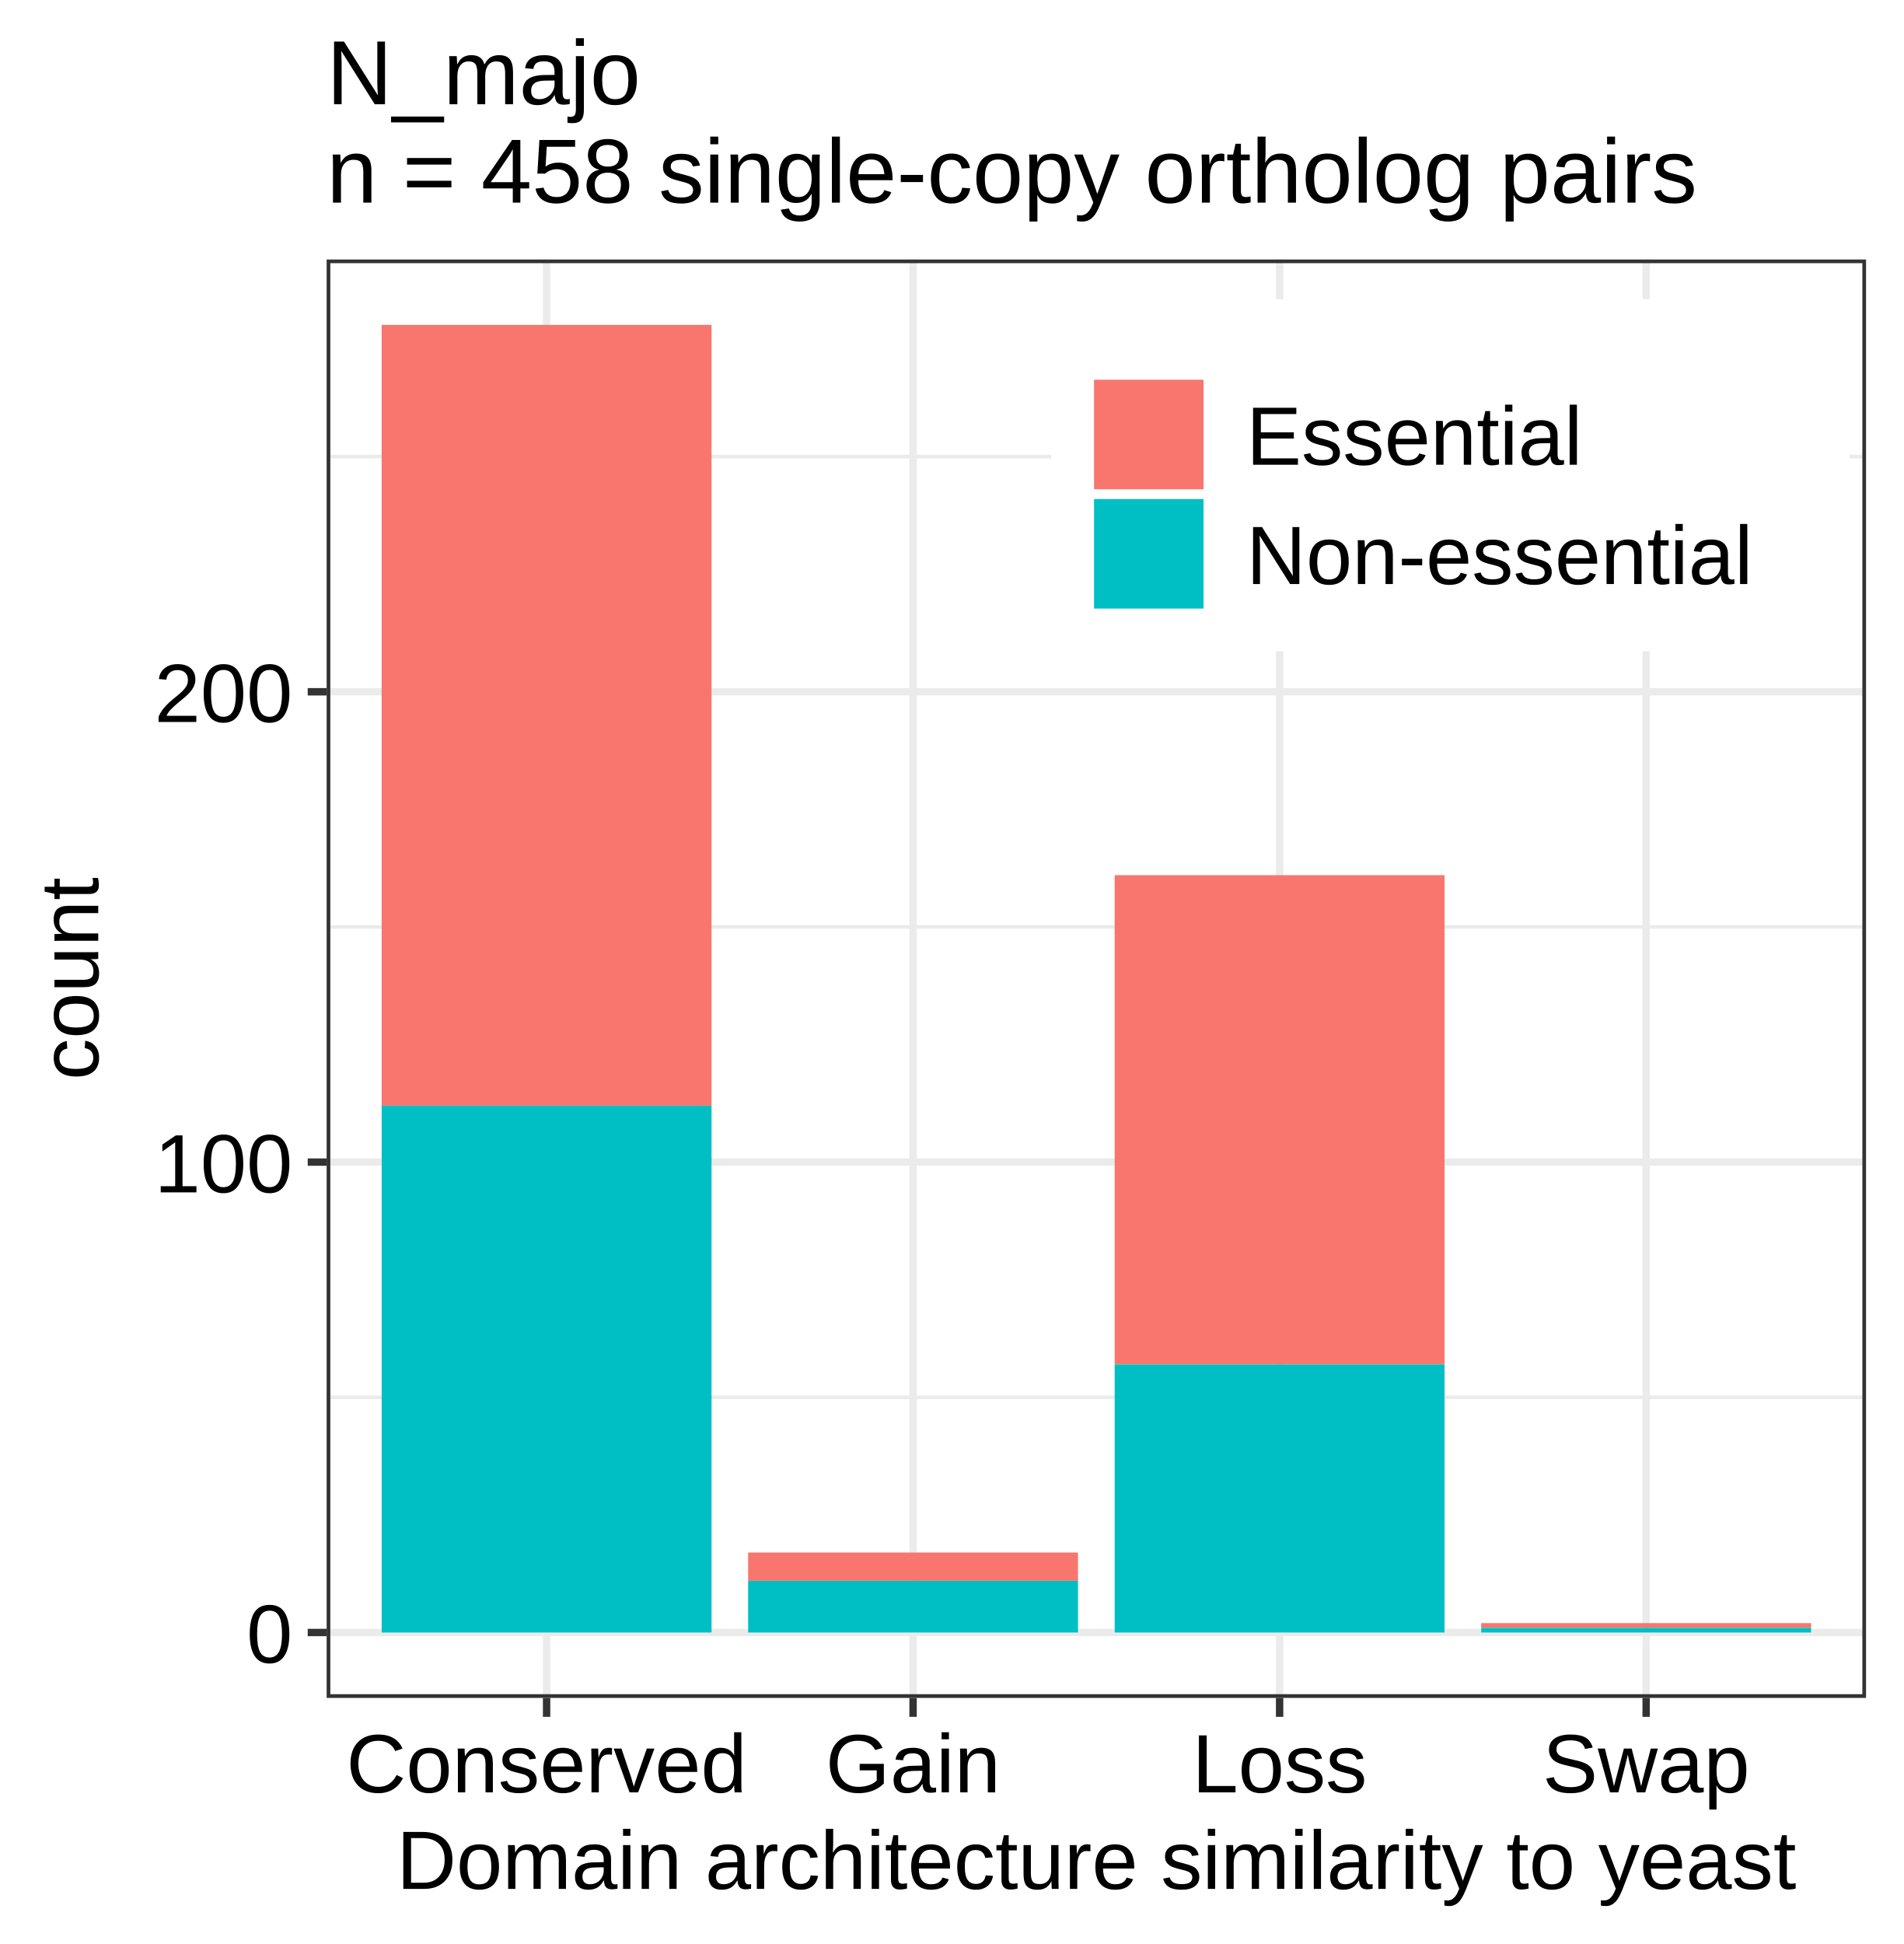
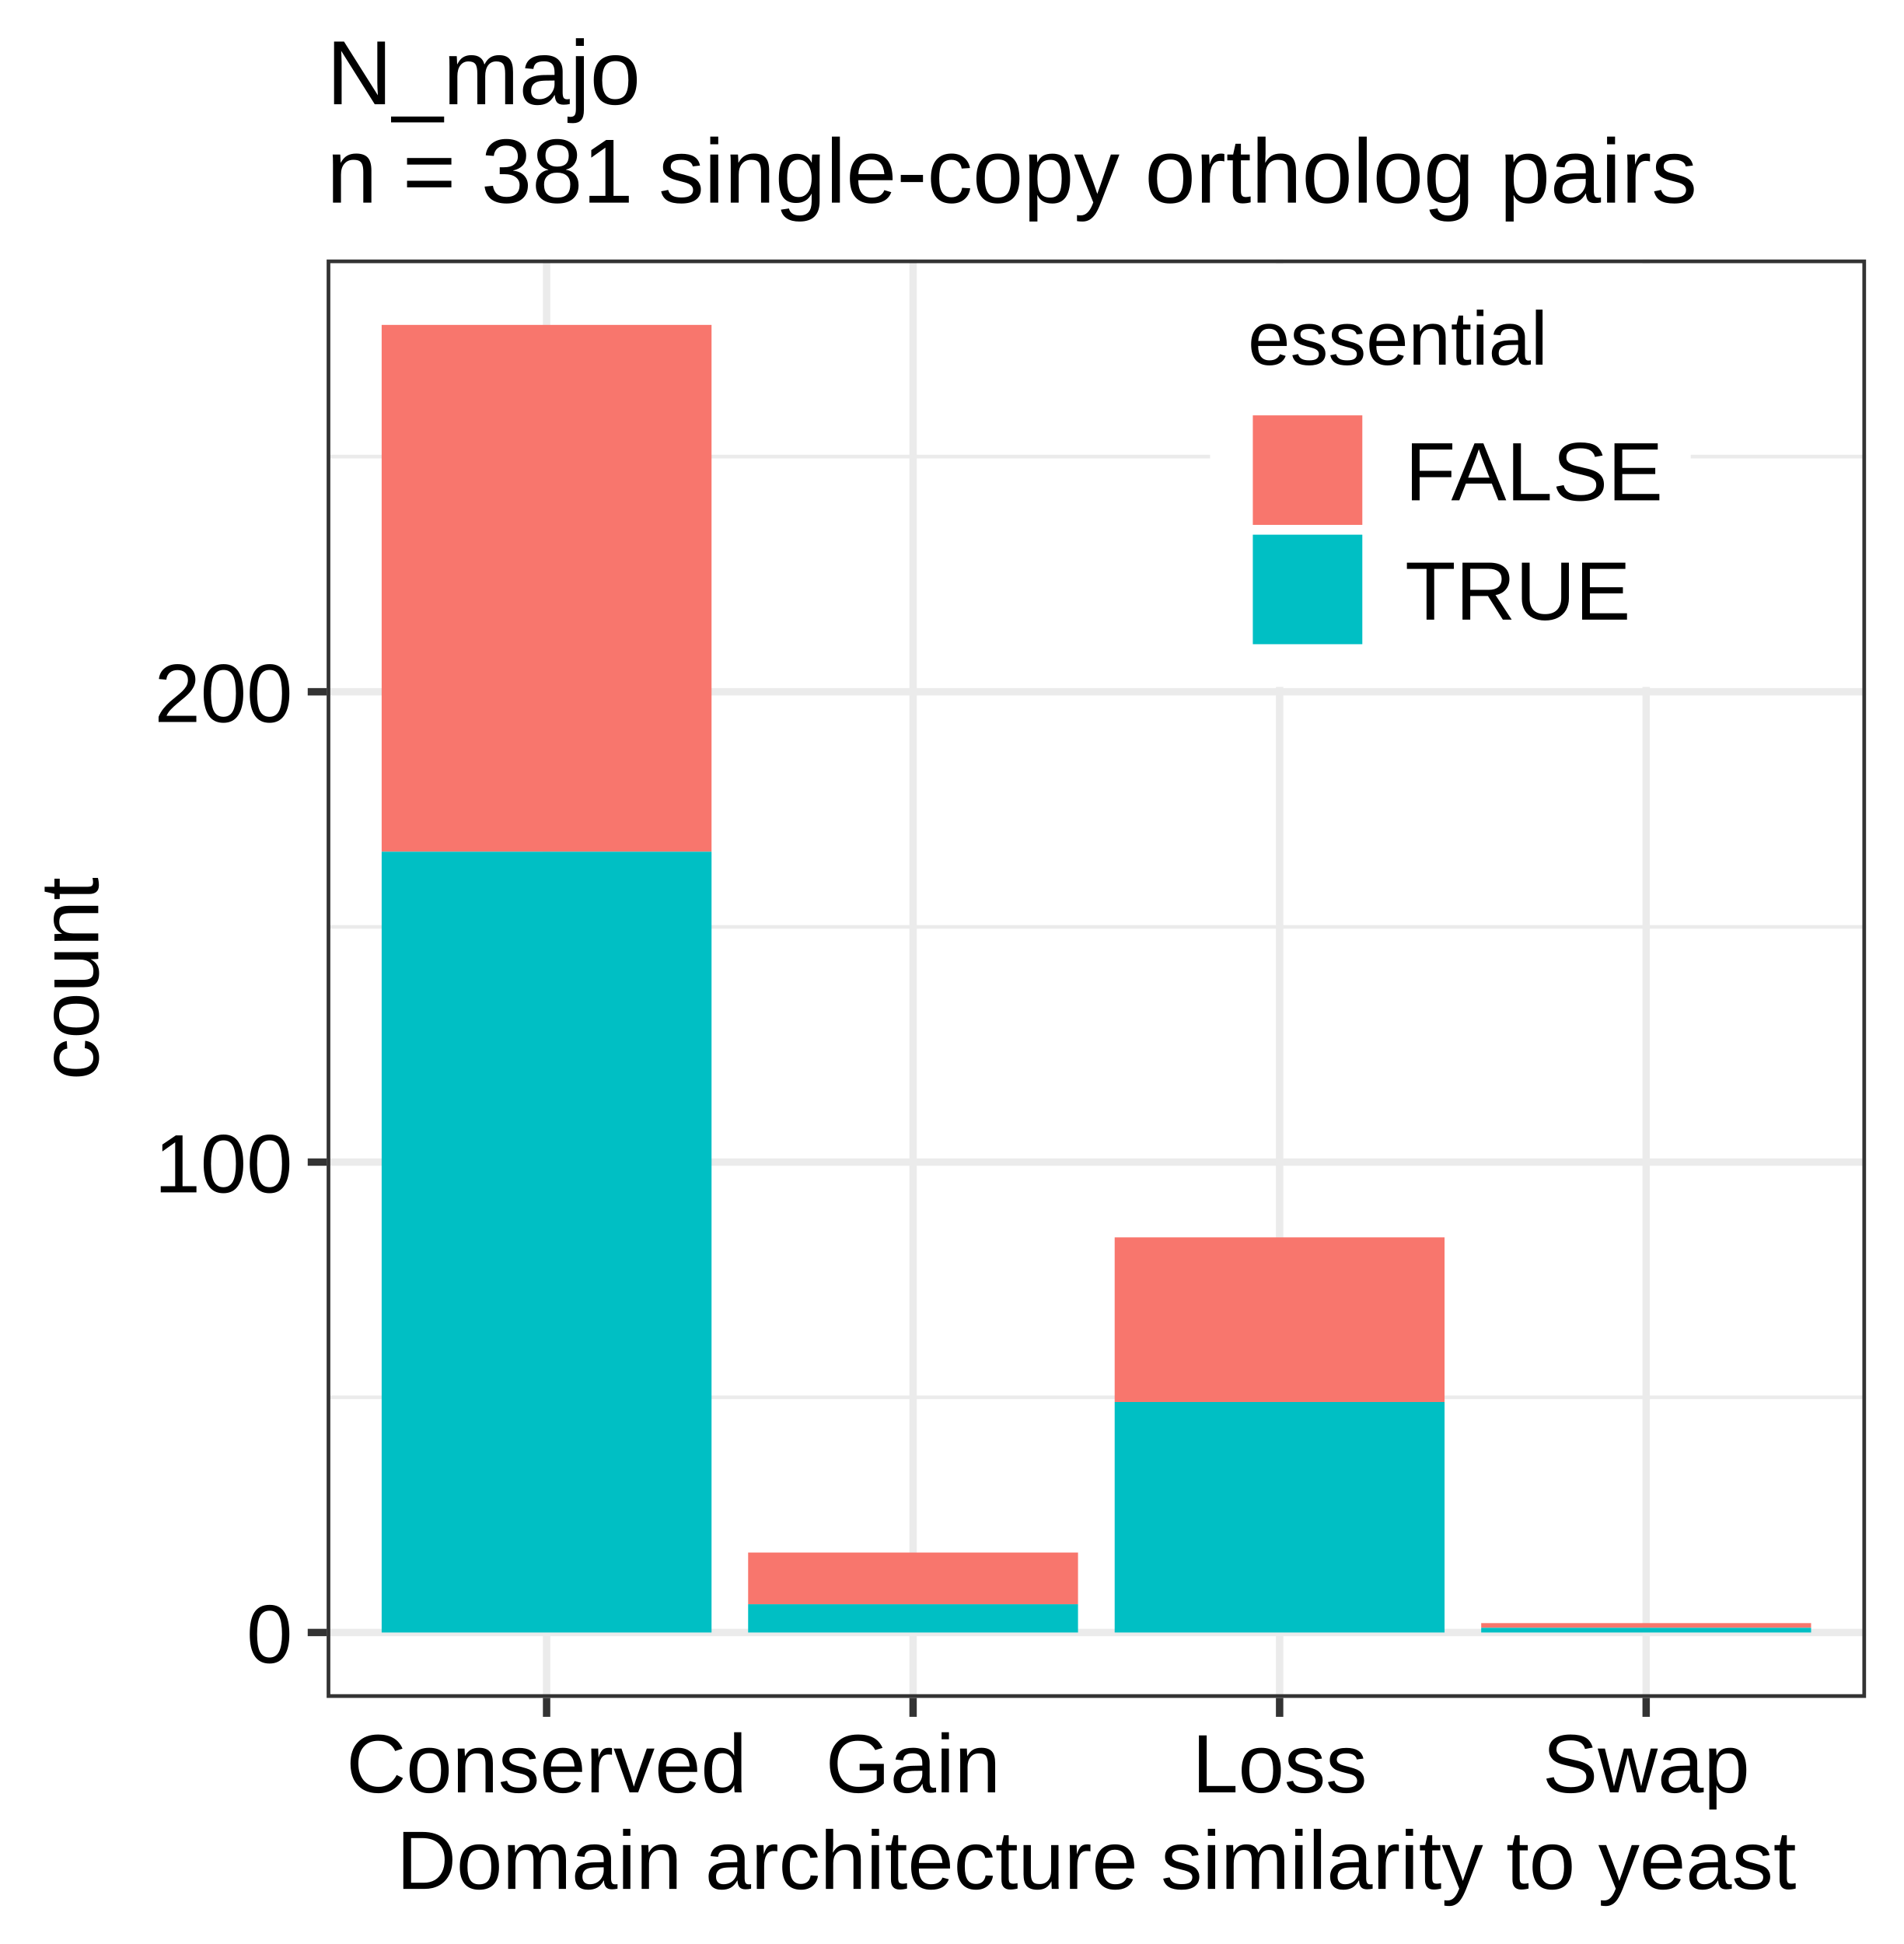
<svg xmlns="http://www.w3.org/2000/svg" class="svglite" width="275.76pt" height="281.52pt" viewBox="0 0 275.76 281.52">
  <defs>
    <style type="text/css">
    .svglite line, .svglite polyline, .svglite polygon, .svglite path, .svglite rect, .svglite circle {
      fill: none;
      stroke: #000000;
      stroke-linecap: round;
      stroke-linejoin: round;
      stroke-miterlimit: 10.00;
    }
    .svglite text {
      white-space: pre;
    }
  </style>
  </defs>
  <rect width="100%" height="100%" style="stroke: none; fill: #FFFFFF;" />
  <defs>
    <clipPath id="cpMC4wMHwyNzUuNzZ8MC4wMHwyODEuNTI=">
      <rect x="0.00" y="0.00" width="275.76" height="281.52" />
    </clipPath>
  </defs>
  <g clip-path="url(#cpMC4wMHwyNzUuNzZ8MC4wMHwyODEuNTI=)">
    <rect x="-0" y="-0" width="275.76" height="281.52" style="stroke-width: 1.07; stroke: #FFFFFF; fill: #FFFFFF;" />
  </g>
  <defs>
    <clipPath id="cpNDcuMzF8MjcwLjI4fDM3LjU4fDI0NS44OA==">
      <rect x="47.31" y="37.58" width="222.97" height="208.30" />
    </clipPath>
  </defs>
  <g clip-path="url(#cpNDcuMzF8MjcwLjI4fDM3LjU4fDI0NS44OA==)">
    <rect x="47.31" y="37.58" width="222.97" height="208.30" style="stroke-width: 1.07; stroke: none; fill: #FFFFFF;" />
    <polyline points="47.31,202.35 270.28,202.35 " style="stroke-width: 0.53; stroke: #EBEBEB; stroke-linecap: butt;" />
    <polyline points="47.31,134.23 270.28,134.23 " style="stroke-width: 0.53; stroke: #EBEBEB; stroke-linecap: butt;" />
    <polyline points="47.31,66.12 270.28,66.12 " style="stroke-width: 0.53; stroke: #EBEBEB; stroke-linecap: butt;" />
    <polyline points="47.31,236.41 270.28,236.41 " style="stroke-width: 1.07; stroke: #EBEBEB; stroke-linecap: butt;" />
    <polyline points="47.31,168.29 270.28,168.29 " style="stroke-width: 1.07; stroke: #EBEBEB; stroke-linecap: butt;" />
    <polyline points="47.31,100.18 270.28,100.18 " style="stroke-width: 1.07; stroke: #EBEBEB; stroke-linecap: butt;" />
    <polyline points="79.17,245.88 79.17,37.58 " style="stroke-width: 1.07; stroke: #EBEBEB; stroke-linecap: butt;" />
    <polyline points="132.25,245.88 132.25,37.58 " style="stroke-width: 1.07; stroke: #EBEBEB; stroke-linecap: butt;" />
    <polyline points="185.34,245.88 185.34,37.58 " style="stroke-width: 1.07; stroke: #EBEBEB; stroke-linecap: butt;" />
    <polyline points="238.43,245.88 238.43,37.58 " style="stroke-width: 1.07; stroke: #EBEBEB; stroke-linecap: butt;" />
-     <rect x="55.28" y="47.05" width="47.78" height="113.07" style="stroke-width: 1.07; stroke: none; stroke-linecap: square; stroke-linejoin: miter; fill: #F8766D;" />
-     <rect x="55.28" y="160.12" width="47.78" height="76.29" style="stroke-width: 1.07; stroke: none; stroke-linecap: square; stroke-linejoin: miter; fill: #00BFC4;" />
-     <rect x="108.36" y="224.83" width="47.78" height="4.09" style="stroke-width: 1.07; stroke: none; stroke-linecap: square; stroke-linejoin: miter; fill: #F8766D;" />
-     <rect x="108.36" y="228.92" width="47.78" height="7.49" style="stroke-width: 1.07; stroke: none; stroke-linecap: square; stroke-linejoin: miter; fill: #00BFC4;" />
-     <rect x="161.45" y="126.74" width="47.78" height="70.84" style="stroke-width: 1.07; stroke: none; stroke-linecap: square; stroke-linejoin: miter; fill: #F8766D;" />
-     <rect x="161.45" y="197.58" width="47.78" height="38.83" style="stroke-width: 1.07; stroke: none; stroke-linecap: square; stroke-linejoin: miter; fill: #00BFC4;" />
+     <rect x="55.28" y="47.05" width="47.78" height="76.29" style="stroke-width: 1.07; stroke: none; stroke-linecap: square; stroke-linejoin: miter; fill: #F8766D;" />
+     <rect x="55.28" y="123.34" width="47.78" height="113.07" style="stroke-width: 1.07; stroke: none; stroke-linecap: square; stroke-linejoin: miter; fill: #00BFC4;" />
+     <rect x="108.36" y="224.83" width="47.78" height="7.49" style="stroke-width: 1.07; stroke: none; stroke-linecap: square; stroke-linejoin: miter; fill: #F8766D;" />
+     <rect x="108.36" y="232.32" width="47.78" height="4.09" style="stroke-width: 1.07; stroke: none; stroke-linecap: square; stroke-linejoin: miter; fill: #00BFC4;" />
+     <rect x="161.45" y="179.19" width="47.78" height="23.84" style="stroke-width: 1.07; stroke: none; stroke-linecap: square; stroke-linejoin: miter; fill: #F8766D;" />
+     <rect x="161.45" y="203.03" width="47.78" height="33.38" style="stroke-width: 1.07; stroke: none; stroke-linecap: square; stroke-linejoin: miter; fill: #00BFC4;" />
    <rect x="214.54" y="235.05" width="47.78" height="0.68" style="stroke-width: 1.07; stroke: none; stroke-linecap: square; stroke-linejoin: miter; fill: #F8766D;" />
    <rect x="214.54" y="235.73" width="47.78" height="0.68" style="stroke-width: 1.07; stroke: none; stroke-linecap: square; stroke-linejoin: miter; fill: #00BFC4;" />
    <rect x="47.31" y="37.58" width="222.97" height="208.30" style="stroke-width: 1.07; stroke: #333333;" />
  </g>
  <g clip-path="url(#cpMC4wMHwyNzUuNzZ8MC4wMHwyODEuNTI=)">
    <text x="42.38" y="240.78" text-anchor="end" style="font-size: 12.00px; font-family: &quot;Arimo&quot;;" textLength="7.64px" lengthAdjust="spacingAndGlyphs">0</text>
    <text x="42.38" y="172.67" text-anchor="end" style="font-size: 12.00px; font-family: &quot;Arimo&quot;;" textLength="22.92px" lengthAdjust="spacingAndGlyphs">100</text>
    <text x="42.38" y="104.55" text-anchor="end" style="font-size: 12.00px; font-family: &quot;Arimo&quot;;" textLength="22.92px" lengthAdjust="spacingAndGlyphs">200</text>
    <polyline points="44.57,236.41 47.31,236.41 " style="stroke-width: 1.07; stroke: #333333; stroke-linecap: butt;" />
    <polyline points="44.57,168.29 47.31,168.29 " style="stroke-width: 1.07; stroke: #333333; stroke-linecap: butt;" />
    <polyline points="44.57,100.18 47.31,100.18 " style="stroke-width: 1.07; stroke: #333333; stroke-linecap: butt;" />
    <polyline points="79.17,248.62 79.17,245.88 " style="stroke-width: 1.07; stroke: #333333; stroke-linecap: butt;" />
    <polyline points="132.25,248.62 132.25,245.88 " style="stroke-width: 1.07; stroke: #333333; stroke-linecap: butt;" />
    <polyline points="185.34,248.62 185.34,245.88 " style="stroke-width: 1.07; stroke: #333333; stroke-linecap: butt;" />
    <polyline points="238.43,248.62 238.43,245.88 " style="stroke-width: 1.07; stroke: #333333; stroke-linecap: butt;" />
    <text x="79.17" y="259.56" text-anchor="middle" style="font-size: 12.00px; font-family: &quot;Arimo&quot;;" textLength="64.02px" lengthAdjust="spacingAndGlyphs">Conserved</text>
    <text x="132.25" y="259.56" text-anchor="middle" style="font-size: 12.00px; font-family: &quot;Arimo&quot;;" textLength="27.60px" lengthAdjust="spacingAndGlyphs">Gain</text>
    <text x="185.34" y="259.56" text-anchor="middle" style="font-size: 12.00px; font-family: &quot;Arimo&quot;;" textLength="26.34px" lengthAdjust="spacingAndGlyphs">Loss</text>
    <text x="238.43" y="259.56" text-anchor="middle" style="font-size: 12.00px; font-family: &quot;Arimo&quot;;" textLength="32.41px" lengthAdjust="spacingAndGlyphs">Swap</text>
    <text x="158.80" y="273.54" text-anchor="middle" style="font-size: 12.00px; font-family: &quot;Arimo&quot;;" textLength="234.75px" lengthAdjust="spacingAndGlyphs">Domain architecture similarity to yeast</text>
    <text transform="translate(14.23,141.73) rotate(-90)" text-anchor="middle" style="font-size: 12.00px; font-family: &quot;Arimo&quot;;" textLength="33.88px" lengthAdjust="spacingAndGlyphs">count</text>
-     <rect x="152.27" y="43.32" width="115.62" height="51.00" style="stroke-width: 1.07; stroke: none; fill: #FFFFFF;" />
-     <rect x="157.75" y="54.28" width="17.28" height="17.28" style="stroke-width: 1.07; stroke: none; fill: #FFFFFF;" />
-     <rect x="158.46" y="54.99" width="15.86" height="15.86" style="stroke-width: 1.07; stroke: none; stroke-linecap: square; stroke-linejoin: miter; fill: #F8766D;" />
-     <rect x="157.75" y="71.56" width="17.28" height="17.28" style="stroke-width: 1.07; stroke: none; fill: #FFFFFF;" />
-     <rect x="158.46" y="72.27" width="15.86" height="15.86" style="stroke-width: 1.07; stroke: none; stroke-linecap: square; stroke-linejoin: miter; fill: #00BFC4;" />
-     <text x="180.51" y="67.30" style="font-size: 12.00px; font-family: &quot;Arimo&quot;;" textLength="53.83px" lengthAdjust="spacingAndGlyphs">Essential</text>
-     <text x="180.51" y="84.58" style="font-size: 12.00px; font-family: &quot;Arimo&quot;;" textLength="81.90px" lengthAdjust="spacingAndGlyphs">Non-essential</text>
+     <rect x="175.27" y="38.17" width="69.62" height="61.31" style="stroke-width: 1.07; stroke: none; fill: #FFFFFF;" />
+     <text x="180.75" y="52.81" style="font-size: 11.00px; font-family: &quot;Arimo&quot;;" textLength="49.14px" lengthAdjust="spacingAndGlyphs">essential</text>
+     <rect x="180.75" y="59.44" width="17.28" height="17.28" style="stroke-width: 1.07; stroke: none; fill: #FFFFFF;" />
+     <rect x="181.46" y="60.15" width="15.86" height="15.86" style="stroke-width: 1.07; stroke: none; stroke-linecap: square; stroke-linejoin: miter; fill: #F8766D;" />
+     <rect x="180.75" y="76.72" width="17.28" height="17.28" style="stroke-width: 1.07; stroke: none; fill: #FFFFFF;" />
+     <rect x="181.46" y="77.43" width="15.86" height="15.86" style="stroke-width: 1.07; stroke: none; stroke-linecap: square; stroke-linejoin: miter; fill: #00BFC4;" />
+     <text x="203.51" y="72.45" style="font-size: 12.00px; font-family: &quot;Arimo&quot;;" textLength="35.90px" lengthAdjust="spacingAndGlyphs">FALSE</text>
+     <text x="203.51" y="89.73" style="font-size: 12.00px; font-family: &quot;Arimo&quot;;" textLength="32.03px" lengthAdjust="spacingAndGlyphs">TRUE</text>
    <text x="47.31" y="15.10" style="font-size: 13.20px; font-family: &quot;Arimo&quot;;" textLength="49.13px" lengthAdjust="spacingAndGlyphs">N_majo</text>
-     <text x="47.31" y="29.35" style="font-size: 13.20px; font-family: &quot;Arimo&quot;;" textLength="228.47px" lengthAdjust="spacingAndGlyphs">n = 458 single-copy ortholog pairs</text>
+     <text x="47.31" y="29.35" style="font-size: 13.20px; font-family: &quot;Arimo&quot;;" textLength="228.47px" lengthAdjust="spacingAndGlyphs">n = 381 single-copy ortholog pairs</text>
  </g>
</svg>
